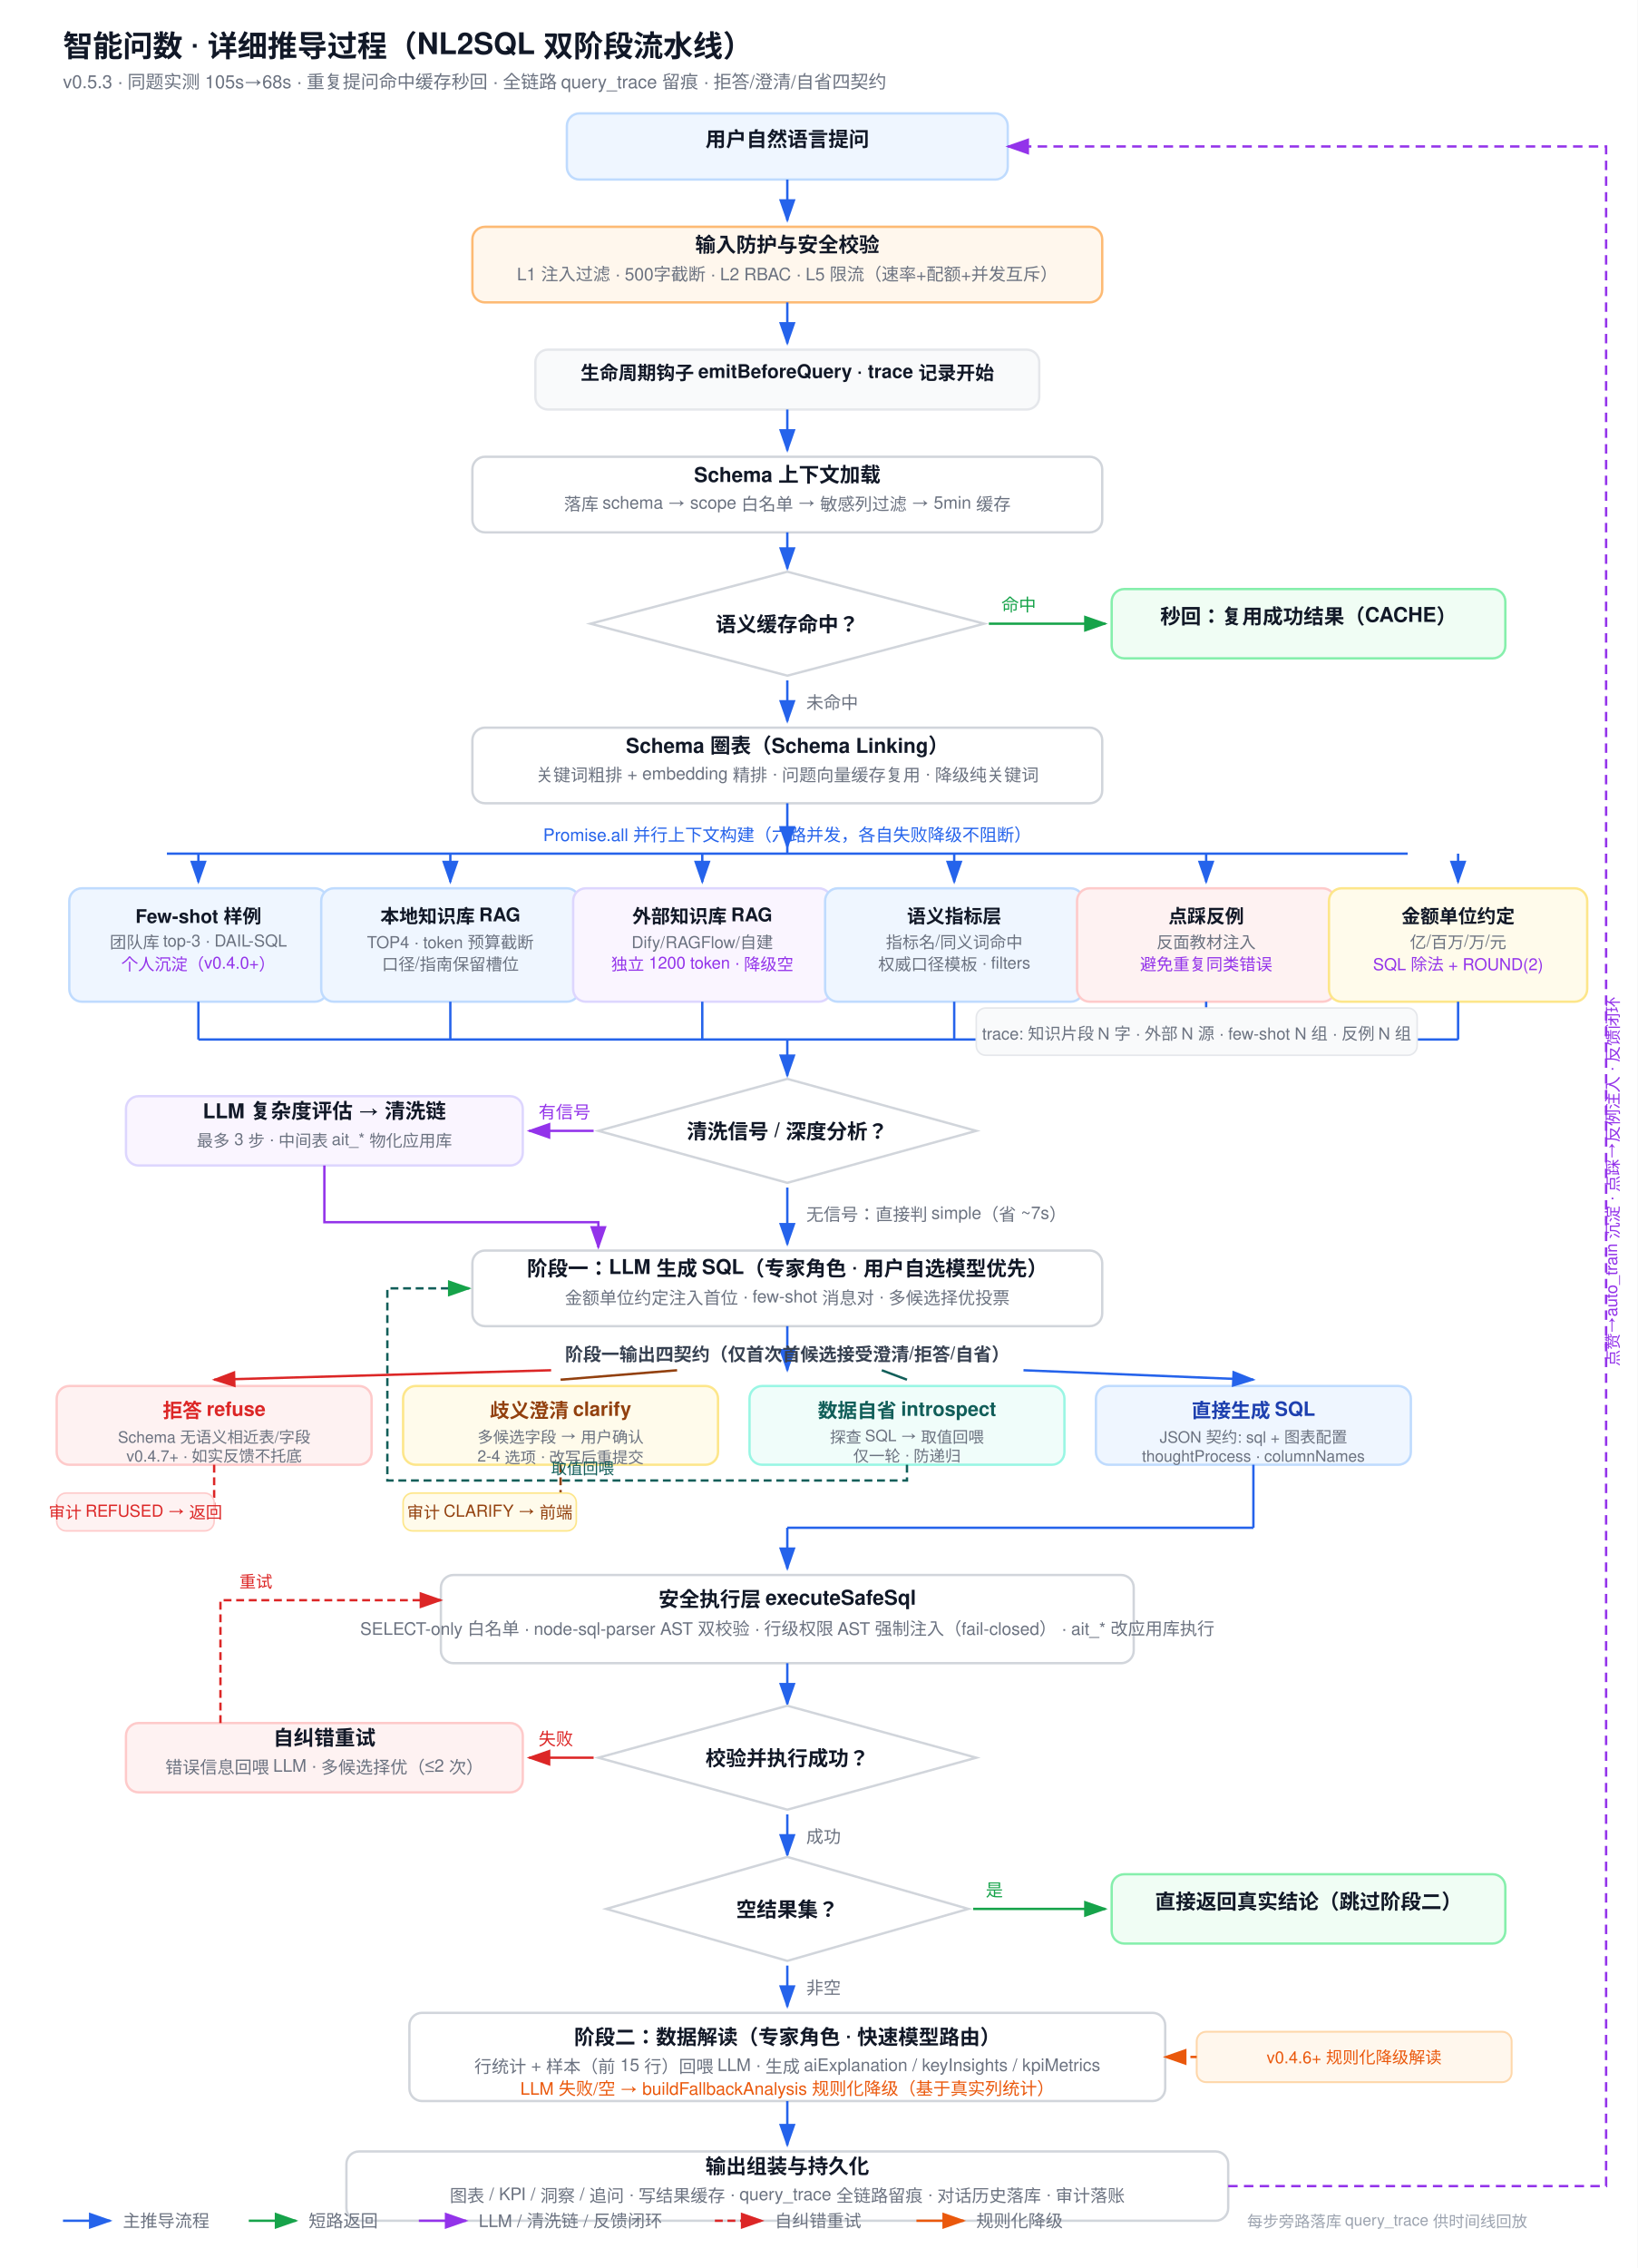
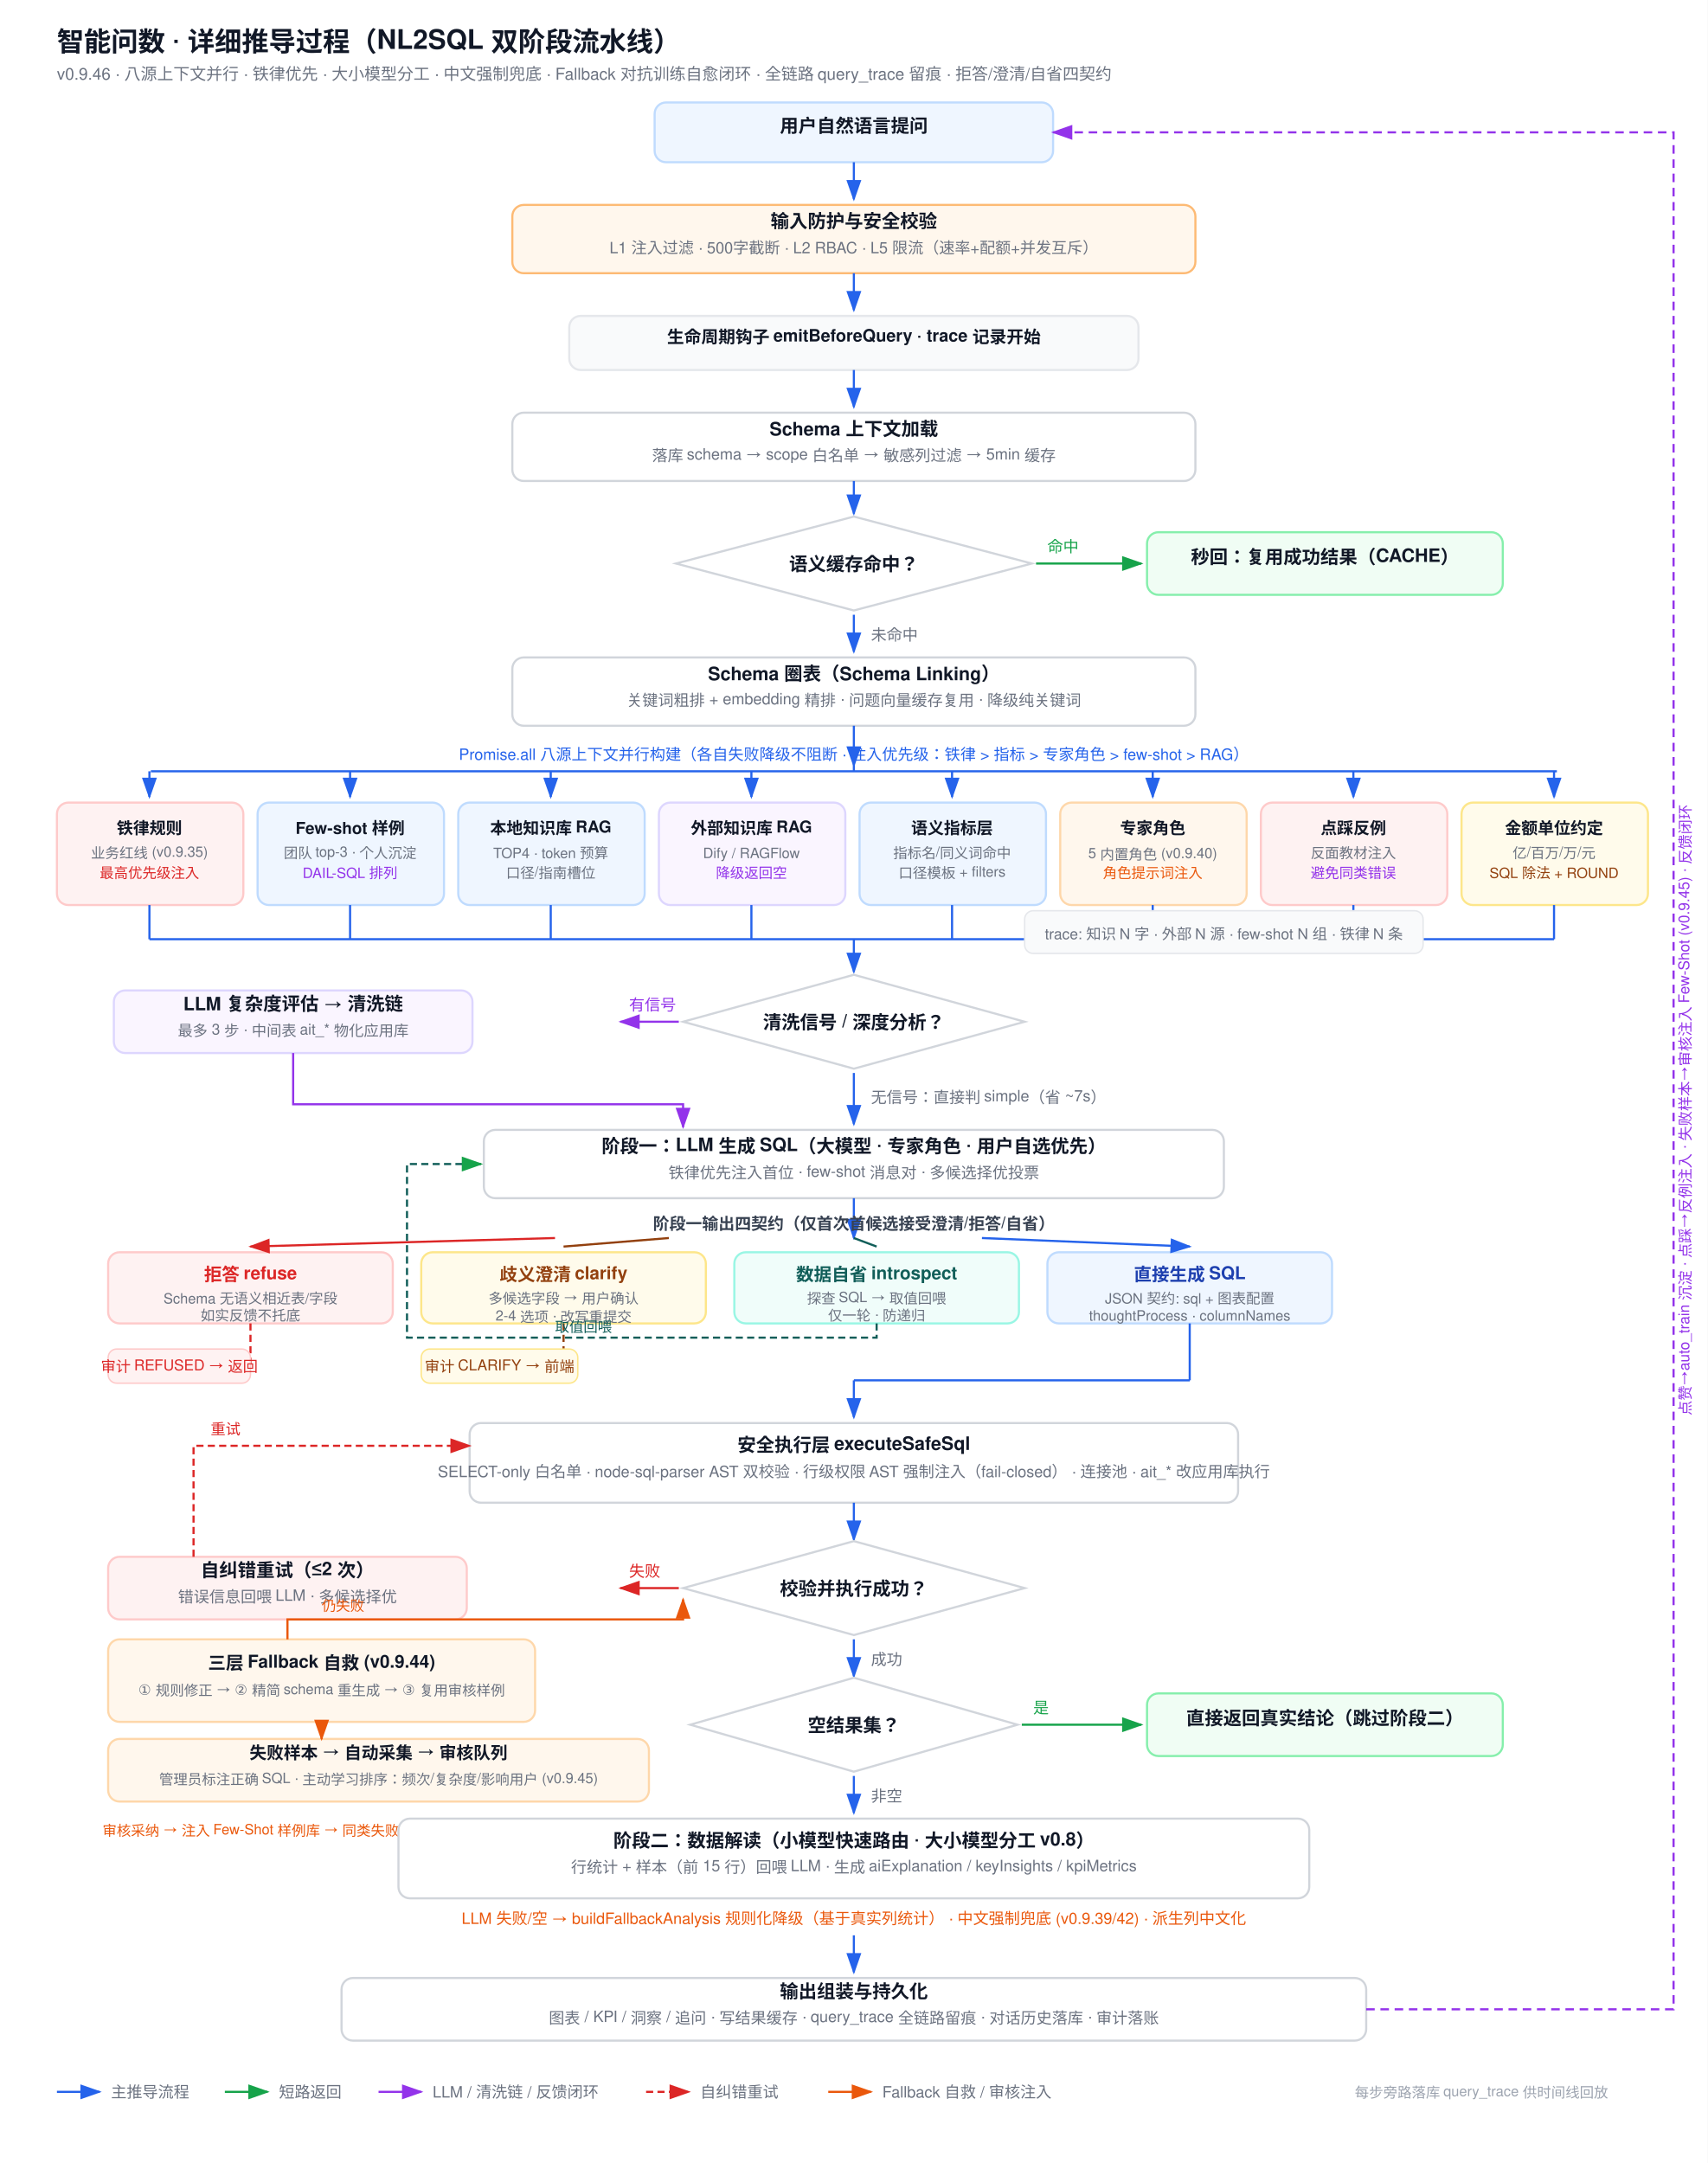
- <svg xmlns="http://www.w3.org/2000/svg" viewBox="0 0 1040 1440" width="1040" height="1440">
+ <svg xmlns="http://www.w3.org/2000/svg" viewBox="0 0 1200 1520" width="1200" height="1520">
  <style>text { font-family: "Helvetica Neue", Helvetica, Arial, "PingFang SC", "Microsoft YaHei", "SimHei", sans-serif; }</style>
  <defs>
    <marker id="ab" markerWidth="10" markerHeight="7" refX="9" refY="3.5" orient="auto">
      <polygon points="0 0, 10 3.5, 0 7" fill="#2563eb" />
    </marker>
    <marker id="ag" markerWidth="10" markerHeight="7" refX="9" refY="3.5" orient="auto">
      <polygon points="0 0, 10 3.5, 0 7" fill="#16a34a" />
    </marker>
    <marker id="ap" markerWidth="10" markerHeight="7" refX="9" refY="3.5" orient="auto">
      <polygon points="0 0, 10 3.5, 0 7" fill="#9333ea" />
    </marker>
    <marker id="ar" markerWidth="10" markerHeight="7" refX="9" refY="3.5" orient="auto">
      <polygon points="0 0, 10 3.5, 0 7" fill="#dc2626" />
    </marker>
    <marker id="agray" markerWidth="10" markerHeight="7" refX="9" refY="3.5" orient="auto">
      <polygon points="0 0, 10 3.5, 0 7" fill="#6b7280" />
    </marker>
    <marker id="ao" markerWidth="10" markerHeight="7" refX="9" refY="3.5" orient="auto">
      <polygon points="0 0, 10 3.5, 0 7" fill="#ea580c" />
    </marker>
  </defs>
-   <rect width="1040" height="1440" fill="#ffffff" />
+   <rect width="1200" height="1520" fill="#ffffff" />
  <text x="40" y="36" font-size="19" font-weight="700" fill="#111827">智能问数 · 详细推导过程（NL2SQL 双阶段流水线）</text>
-   <text x="40" y="56" font-size="11.5" fill="#6b7280">v0.5.3 · 同题实测 105s→68s · 重复提问命中缓存秒回 · 全链路 query_trace 留痕 · 拒答/澄清/自省四契约</text>
-   <rect x="360" y="72" width="280" height="42" rx="8" fill="#eff6ff" stroke="#bfdbfe" stroke-width="1.5" />
-   <text x="500" y="93" font-size="13" font-weight="600" fill="#111827" text-anchor="middle">用户自然语言提问</text>
-   <line x1="500" y1="114" x2="500" y2="140" stroke="#2563eb" stroke-width="1.5" marker-end="url(#ab)" />
-   <rect x="300" y="144" width="400" height="48" rx="8" fill="#fff7ed" stroke="#fdba74" stroke-width="1.5" />
-   <text x="500" y="160" font-size="13" font-weight="600" fill="#111827" text-anchor="middle">输入防护与安全校验</text>
-   <text x="500" y="178" font-size="11" fill="#6b7280" text-anchor="middle">L1 注入过滤 · 500字截断 · L2 RBAC · L5 限流（速率+配额+并发互斥）</text>
-   <line x1="500" y1="192" x2="500" y2="218" stroke="#2563eb" stroke-width="1.5" marker-end="url(#ab)" />
-   <rect x="340" y="222" width="320" height="38" rx="8" fill="#f9fafb" stroke="#e5e7eb" stroke-width="1.5" />
-   <text x="500" y="241" font-size="12" font-weight="600" fill="#111827" text-anchor="middle">生命周期钩子 emitBeforeQuery · trace 记录开始</text>
-   <line x1="500" y1="260" x2="500" y2="286" stroke="#2563eb" stroke-width="1.5" marker-end="url(#ab)" />
-   <rect x="300" y="290" width="400" height="48" rx="8" fill="#ffffff" stroke="#d1d5db" stroke-width="1.5" />
-   <text x="500" y="306" font-size="13" font-weight="600" fill="#111827" text-anchor="middle">Schema 上下文加载</text>
-   <text x="500" y="324" font-size="11" fill="#6b7280" text-anchor="middle">落库 schema → scope 白名单 → 敏感列过滤 → 5min 缓存</text>
-   <line x1="500" y1="338" x2="500" y2="361" stroke="#2563eb" stroke-width="1.5" marker-end="url(#ab)" />
-   <polygon points="500,363 625,396 500,429 375,396" fill="#ffffff" stroke="#d1d5db" stroke-width="1.5" />
-   <text x="500" y="401" font-size="13" font-weight="600" fill="#111827" text-anchor="middle">语义缓存命中？</text>
-   <line x1="628" y1="396" x2="702" y2="396" stroke="#16a34a" stroke-width="1.5" marker-end="url(#ag)" />
-   <text x="636" y="388" font-size="11" fill="#16a34a">命中</text>
-   <rect x="706" y="374" width="250" height="44" rx="8" fill="#f0fdf4" stroke="#86efac" stroke-width="1.5" />
-   <text x="831" y="396" font-size="13" font-weight="600" fill="#111827" text-anchor="middle">秒回：复用成功结果（CACHE）</text>
-   <line x1="500" y1="432" x2="500" y2="458" stroke="#2563eb" stroke-width="1.5" marker-end="url(#ab)" />
-   <text x="512" y="450" font-size="11" fill="#6b7280">未命中</text>
-   <rect x="300" y="462" width="400" height="48" rx="8" fill="#ffffff" stroke="#d1d5db" stroke-width="1.5" />
-   <text x="500" y="478" font-size="13" font-weight="600" fill="#111827" text-anchor="middle">Schema 圈表（Schema Linking）</text>
-   <text x="500" y="496" font-size="11" fill="#6b7280" text-anchor="middle">关键词粗排 + embedding 精排 · 问题向量缓存复用 · 降级纯关键词</text>
-   <line x1="500" y1="510" x2="500" y2="538" stroke="#2563eb" stroke-width="1.5" marker-end="url(#ab)" />
-   <line x1="106" y1="542" x2="894" y2="542" stroke="#2563eb" stroke-width="1.5" />
-   <text x="500" y="534" font-size="11" fill="#2563eb" text-anchor="middle">Promise.all 并行上下文构建（六路并发，各自失败降级不阻断）</text>
-   <line x1="500" y1="538" x2="500" y2="542" stroke="#2563eb" stroke-width="1.5" />
-   <line x1="126" y1="542" x2="126" y2="560" stroke="#2563eb" stroke-width="1.5" marker-end="url(#ab)" />
-   <rect x="44" y="564" width="164" height="72" rx="8" fill="#eff6ff" stroke="#bfdbfe" stroke-width="1.5" />
-   <text x="126" y="586" font-size="12" font-weight="600" fill="#111827" text-anchor="middle">Few-shot 样例</text>
-   <text x="126" y="602" font-size="10.5" fill="#6b7280" text-anchor="middle">团队库 top-3 · DAIL-SQL</text>
-   <text x="126" y="616" font-size="10.5" fill="#9333ea" text-anchor="middle">个人沉淀（v0.4.0+）</text>
-   <line x1="286" y1="542" x2="286" y2="560" stroke="#2563eb" stroke-width="1.5" marker-end="url(#ab)" />
-   <rect x="204" y="564" width="164" height="72" rx="8" fill="#eff6ff" stroke="#bfdbfe" stroke-width="1.5" />
-   <text x="286" y="586" font-size="12" font-weight="600" fill="#111827" text-anchor="middle">本地知识库 RAG</text>
-   <text x="286" y="602" font-size="10.5" fill="#6b7280" text-anchor="middle">TOP4 · token 预算截断</text>
-   <text x="286" y="616" font-size="10.5" fill="#6b7280" text-anchor="middle">口径/指南保留槽位</text>
-   <line x1="446" y1="542" x2="446" y2="560" stroke="#2563eb" stroke-width="1.5" marker-end="url(#ab)" />
-   <rect x="364" y="564" width="164" height="72" rx="8" fill="#faf5ff" stroke="#ddd6fe" stroke-width="1.5" />
-   <text x="446" y="586" font-size="12" font-weight="600" fill="#111827" text-anchor="middle">外部知识库 RAG</text>
-   <text x="446" y="602" font-size="10.5" fill="#6b7280" text-anchor="middle">Dify/RAGFlow/自建</text>
-   <text x="446" y="616" font-size="10.5" fill="#9333ea" text-anchor="middle">独立 1200 token · 降级空</text>
-   <line x1="606" y1="542" x2="606" y2="560" stroke="#2563eb" stroke-width="1.5" marker-end="url(#ab)" />
-   <rect x="524" y="564" width="164" height="72" rx="8" fill="#eff6ff" stroke="#bfdbfe" stroke-width="1.5" />
-   <text x="606" y="586" font-size="12" font-weight="600" fill="#111827" text-anchor="middle">语义指标层</text>
-   <text x="606" y="602" font-size="10.5" fill="#6b7280" text-anchor="middle">指标名/同义词命中</text>
-   <text x="606" y="616" font-size="10.5" fill="#6b7280" text-anchor="middle">权威口径模板 · filters</text>
-   <line x1="766" y1="542" x2="766" y2="560" stroke="#2563eb" stroke-width="1.5" marker-end="url(#ab)" />
-   <rect x="684" y="564" width="164" height="72" rx="8" fill="#fef2f2" stroke="#fecaca" stroke-width="1.5" />
-   <text x="766" y="586" font-size="12" font-weight="600" fill="#111827" text-anchor="middle">点踩反例</text>
-   <text x="766" y="602" font-size="10.5" fill="#6b7280" text-anchor="middle">反面教材注入</text>
-   <text x="766" y="616" font-size="10.5" fill="#9333ea" text-anchor="middle">避免重复同类错误</text>
-   <line x1="926" y1="542" x2="926" y2="560" stroke="#2563eb" stroke-width="1.5" marker-end="url(#ab)" />
-   <rect x="844" y="564" width="164" height="72" rx="8" fill="#fffbeb" stroke="#fde68a" stroke-width="1.5" />
-   <text x="926" y="586" font-size="12" font-weight="600" fill="#111827" text-anchor="middle">金额单位约定</text>
-   <text x="926" y="602" font-size="10.5" fill="#6b7280" text-anchor="middle">亿/百万/万/元</text>
-   <text x="926" y="616" font-size="10.5" fill="#9333ea" text-anchor="middle">SQL 除法 + ROUND(2)</text>
-   <line x1="126" y1="636" x2="126" y2="660" stroke="#2563eb" stroke-width="1.5" />
-   <line x1="286" y1="636" x2="286" y2="660" stroke="#2563eb" stroke-width="1.5" />
-   <line x1="446" y1="636" x2="446" y2="660" stroke="#2563eb" stroke-width="1.5" />
-   <line x1="606" y1="636" x2="606" y2="660" stroke="#2563eb" stroke-width="1.5" />
-   <line x1="766" y1="636" x2="766" y2="660" stroke="#2563eb" stroke-width="1.5" />
-   <line x1="926" y1="636" x2="926" y2="660" stroke="#2563eb" stroke-width="1.5" />
-   <line x1="126" y1="660" x2="926" y2="660" stroke="#2563eb" stroke-width="1.5" />
-   <line x1="500" y1="660" x2="500" y2="683" stroke="#2563eb" stroke-width="1.5" marker-end="url(#ab)" />
-   <rect x="620" y="640" width="280" height="30" rx="6" fill="#f9fafb" stroke="#e5e7eb" stroke-width="1" />
-   <text x="760" y="660" font-size="10.5" fill="#6b7280" text-anchor="middle">trace: 知识片段 N 字 · 外部 N 源 · few-shot N 组 · 反例 N 组</text>
-   <polygon points="500,685 620,718 500,751 380,718" fill="#ffffff" stroke="#d1d5db" stroke-width="1.5" />
-   <text x="500" y="723" font-size="13" font-weight="600" fill="#111827" text-anchor="middle">清洗信号 / 深度分析？</text>
-   <line x1="377" y1="718" x2="336" y2="718" stroke="#9333ea" stroke-width="1.5" marker-end="url(#ap)" />
-   <text x="342" y="710" font-size="11" fill="#9333ea">有信号</text>
+   <text x="40" y="56" font-size="11.5" fill="#6b7280">v0.9.46 · 八源上下文并行 · 铁律优先 · 大小模型分工 · 中文强制兜底 · Fallback 对抗训练自愈闭环 · 全链路 query_trace 留痕 · 拒答/澄清/自省四契约</text>
+   <rect x="460" y="72" width="280" height="42" rx="8" fill="#eff6ff" stroke="#bfdbfe" stroke-width="1.5" />
+   <text x="600" y="93" font-size="13" font-weight="600" fill="#111827" text-anchor="middle">用户自然语言提问</text>
+   <line x1="600" y1="114" x2="600" y2="140" stroke="#2563eb" stroke-width="1.5" marker-end="url(#ab)" />
+   <rect x="360" y="144" width="480" height="48" rx="8" fill="#fff7ed" stroke="#fdba74" stroke-width="1.5" />
+   <text x="600" y="160" font-size="13" font-weight="600" fill="#111827" text-anchor="middle">输入防护与安全校验</text>
+   <text x="600" y="178" font-size="11" fill="#6b7280" text-anchor="middle">L1 注入过滤 · 500字截断 · L2 RBAC · L5 限流（速率+配额+并发互斥）</text>
+   <line x1="600" y1="192" x2="600" y2="218" stroke="#2563eb" stroke-width="1.5" marker-end="url(#ab)" />
+   <rect x="400" y="222" width="400" height="38" rx="8" fill="#f9fafb" stroke="#e5e7eb" stroke-width="1.5" />
+   <text x="600" y="241" font-size="12" font-weight="600" fill="#111827" text-anchor="middle">生命周期钩子 emitBeforeQuery · trace 记录开始</text>
+   <line x1="600" y1="260" x2="600" y2="286" stroke="#2563eb" stroke-width="1.5" marker-end="url(#ab)" />
+   <rect x="360" y="290" width="480" height="48" rx="8" fill="#ffffff" stroke="#d1d5db" stroke-width="1.5" />
+   <text x="600" y="306" font-size="13" font-weight="600" fill="#111827" text-anchor="middle">Schema 上下文加载</text>
+   <text x="600" y="324" font-size="11" fill="#6b7280" text-anchor="middle">落库 schema → scope 白名单 → 敏感列过滤 → 5min 缓存</text>
+   <line x1="600" y1="338" x2="600" y2="361" stroke="#2563eb" stroke-width="1.5" marker-end="url(#ab)" />
+   <polygon points="600,363 725,396 600,429 475,396" fill="#ffffff" stroke="#d1d5db" stroke-width="1.5" />
+   <text x="600" y="401" font-size="13" font-weight="600" fill="#111827" text-anchor="middle">语义缓存命中？</text>
+   <line x1="728" y1="396" x2="802" y2="396" stroke="#16a34a" stroke-width="1.5" marker-end="url(#ag)" />
+   <text x="736" y="388" font-size="11" fill="#16a34a">命中</text>
+   <rect x="806" y="374" width="250" height="44" rx="8" fill="#f0fdf4" stroke="#86efac" stroke-width="1.5" />
+   <text x="931" y="396" font-size="13" font-weight="600" fill="#111827" text-anchor="middle">秒回：复用成功结果（CACHE）</text>
+   <line x1="600" y1="432" x2="600" y2="458" stroke="#2563eb" stroke-width="1.5" marker-end="url(#ab)" />
+   <text x="612" y="450" font-size="11" fill="#6b7280">未命中</text>
+   <rect x="360" y="462" width="480" height="48" rx="8" fill="#ffffff" stroke="#d1d5db" stroke-width="1.5" />
+   <text x="600" y="478" font-size="13" font-weight="600" fill="#111827" text-anchor="middle">Schema 圈表（Schema Linking）</text>
+   <text x="600" y="496" font-size="11" fill="#6b7280" text-anchor="middle">关键词粗排 + embedding 精排 · 问题向量缓存复用 · 降级纯关键词</text>
+   <line x1="600" y1="510" x2="600" y2="538" stroke="#2563eb" stroke-width="1.5" marker-end="url(#ab)" />
+   <line x1="106" y1="542" x2="1094" y2="542" stroke="#2563eb" stroke-width="1.5" />
+   <text x="600" y="534" font-size="11" fill="#2563eb" text-anchor="middle">Promise.all 八源上下文并行构建（各自失败降级不阻断 · 注入优先级：铁律 &gt; 指标 &gt; 专家角色 &gt; few-shot &gt; RAG）</text>
+   <line x1="600" y1="538" x2="600" y2="542" stroke="#2563eb" stroke-width="1.5" />
+   <line x1="105" y1="542" x2="105" y2="560" stroke="#2563eb" stroke-width="1.5" marker-end="url(#ab)" />
+   <rect x="40" y="564" width="131" height="72" rx="8" fill="#fef2f2" stroke="#fecaca" stroke-width="1.5" />
+   <text x="105" y="586" font-size="11.5" font-weight="600" fill="#111827" text-anchor="middle">铁律规则</text>
+   <text x="105" y="603" font-size="10" fill="#6b7280" text-anchor="middle">业务红线 (v0.9.35)</text>
+   <text x="105" y="617" font-size="10" fill="#dc2626" text-anchor="middle">最高优先级注入</text>
+   <line x1="246" y1="542" x2="246" y2="560" stroke="#2563eb" stroke-width="1.5" marker-end="url(#ab)" />
+   <rect x="181" y="564" width="131" height="72" rx="8" fill="#eff6ff" stroke="#bfdbfe" stroke-width="1.5" />
+   <text x="246" y="586" font-size="11.5" font-weight="600" fill="#111827" text-anchor="middle">Few-shot 样例</text>
+   <text x="246" y="603" font-size="10" fill="#6b7280" text-anchor="middle">团队 top-3 · 个人沉淀</text>
+   <text x="246" y="617" font-size="10" fill="#9333ea" text-anchor="middle">DAIL-SQL 排列</text>
+   <line x1="387" y1="542" x2="387" y2="560" stroke="#2563eb" stroke-width="1.5" marker-end="url(#ab)" />
+   <rect x="322" y="564" width="131" height="72" rx="8" fill="#eff6ff" stroke="#bfdbfe" stroke-width="1.5" />
+   <text x="387" y="586" font-size="11.5" font-weight="600" fill="#111827" text-anchor="middle">本地知识库 RAG</text>
+   <text x="387" y="603" font-size="10" fill="#6b7280" text-anchor="middle">TOP4 · token 预算</text>
+   <text x="387" y="617" font-size="10" fill="#6b7280" text-anchor="middle">口径/指南槽位</text>
+   <line x1="528" y1="542" x2="528" y2="560" stroke="#2563eb" stroke-width="1.5" marker-end="url(#ab)" />
+   <rect x="463" y="564" width="131" height="72" rx="8" fill="#faf5ff" stroke="#ddd6fe" stroke-width="1.5" />
+   <text x="528" y="586" font-size="11.5" font-weight="600" fill="#111827" text-anchor="middle">外部知识库 RAG</text>
+   <text x="528" y="603" font-size="10" fill="#6b7280" text-anchor="middle">Dify / RAGFlow</text>
+   <text x="528" y="617" font-size="10" fill="#9333ea" text-anchor="middle">降级返回空</text>
+   <line x1="669" y1="542" x2="669" y2="560" stroke="#2563eb" stroke-width="1.5" marker-end="url(#ab)" />
+   <rect x="604" y="564" width="131" height="72" rx="8" fill="#eff6ff" stroke="#bfdbfe" stroke-width="1.5" />
+   <text x="669" y="586" font-size="11.5" font-weight="600" fill="#111827" text-anchor="middle">语义指标层</text>
+   <text x="669" y="603" font-size="10" fill="#6b7280" text-anchor="middle">指标名/同义词命中</text>
+   <text x="669" y="617" font-size="10" fill="#6b7280" text-anchor="middle">口径模板 + filters</text>
+   <line x1="810" y1="542" x2="810" y2="560" stroke="#2563eb" stroke-width="1.5" marker-end="url(#ab)" />
+   <rect x="745" y="564" width="131" height="72" rx="8" fill="#fff7ed" stroke="#fed7aa" stroke-width="1.5" />
+   <text x="810" y="586" font-size="11.5" font-weight="600" fill="#111827" text-anchor="middle">专家角色</text>
+   <text x="810" y="603" font-size="10" fill="#6b7280" text-anchor="middle">5 内置角色 (v0.9.40)</text>
+   <text x="810" y="617" font-size="10" fill="#ea580c" text-anchor="middle">角色提示词注入</text>
+   <line x1="951" y1="542" x2="951" y2="560" stroke="#2563eb" stroke-width="1.5" marker-end="url(#ab)" />
+   <rect x="886" y="564" width="131" height="72" rx="8" fill="#fef2f2" stroke="#fecaca" stroke-width="1.5" />
+   <text x="951" y="586" font-size="11.5" font-weight="600" fill="#111827" text-anchor="middle">点踩反例</text>
+   <text x="951" y="603" font-size="10" fill="#6b7280" text-anchor="middle">反面教材注入</text>
+   <text x="951" y="617" font-size="10" fill="#9333ea" text-anchor="middle">避免同类错误</text>
+   <line x1="1092" y1="542" x2="1092" y2="560" stroke="#2563eb" stroke-width="1.5" marker-end="url(#ab)" />
+   <rect x="1027" y="564" width="131" height="72" rx="8" fill="#fffbeb" stroke="#fde68a" stroke-width="1.5" />
+   <text x="1092" y="586" font-size="11.5" font-weight="600" fill="#111827" text-anchor="middle">金额单位约定</text>
+   <text x="1092" y="603" font-size="10" fill="#6b7280" text-anchor="middle">亿/百万/万/元</text>
+   <text x="1092" y="617" font-size="10" fill="#92400e" text-anchor="middle">SQL 除法 + ROUND</text>
+   <line x1="105" y1="636" x2="105" y2="660" stroke="#2563eb" stroke-width="1.5" />
+   <line x1="246" y1="636" x2="246" y2="660" stroke="#2563eb" stroke-width="1.5" />
+   <line x1="387" y1="636" x2="387" y2="660" stroke="#2563eb" stroke-width="1.5" />
+   <line x1="528" y1="636" x2="528" y2="660" stroke="#2563eb" stroke-width="1.5" />
+   <line x1="669" y1="636" x2="669" y2="660" stroke="#2563eb" stroke-width="1.5" />
+   <line x1="810" y1="636" x2="810" y2="660" stroke="#2563eb" stroke-width="1.5" />
+   <line x1="951" y1="636" x2="951" y2="660" stroke="#2563eb" stroke-width="1.5" />
+   <line x1="1092" y1="636" x2="1092" y2="660" stroke="#2563eb" stroke-width="1.5" />
+   <line x1="105" y1="660" x2="1092" y2="660" stroke="#2563eb" stroke-width="1.5" />
+   <line x1="600" y1="660" x2="600" y2="683" stroke="#2563eb" stroke-width="1.5" marker-end="url(#ab)" />
+   <rect x="720" y="640" width="280" height="30" rx="6" fill="#f9fafb" stroke="#e5e7eb" stroke-width="1" />
+   <text x="860" y="660" font-size="10.5" fill="#6b7280" text-anchor="middle">trace: 知识 N 字 · 外部 N 源 · few-shot N 组 · 铁律 N 条</text>
+   <polygon points="600,685 720,718 600,751 480,718" fill="#ffffff" stroke="#d1d5db" stroke-width="1.5" />
+   <text x="600" y="723" font-size="13" font-weight="600" fill="#111827" text-anchor="middle">清洗信号 / 深度分析？</text>
+   <line x1="477" y1="718" x2="436" y2="718" stroke="#9333ea" stroke-width="1.5" marker-end="url(#ap)" />
+   <text x="442" y="710" font-size="11" fill="#9333ea">有信号</text>
  <rect x="80" y="696" width="252" height="44" rx="8" fill="#faf5ff" stroke="#ddd6fe" stroke-width="1.5" />
  <text x="206" y="710" font-size="13" font-weight="600" fill="#111827" text-anchor="middle">LLM 复杂度评估 → 清洗链</text>
  <text x="206" y="728" font-size="10.5" fill="#6b7280" text-anchor="middle">最多 3 步 · 中间表 ait_* 物化应用库</text>
-   <path d="M 206,740 L 206,776 L 380,776 L 380,792" stroke="#9333ea" stroke-width="1.5" fill="none" marker-end="url(#ap)" />
-   <line x1="500" y1="754" x2="500" y2="790" stroke="#2563eb" stroke-width="1.5" marker-end="url(#ab)" />
-   <text x="512" y="775" font-size="11" fill="#6b7280">无信号：直接判 simple（省 ~7s）</text>
-   <rect x="300" y="794" width="400" height="48" rx="8" fill="#ffffff" stroke="#d1d5db" stroke-width="1.5" />
-   <text x="500" y="810" font-size="13" font-weight="600" fill="#111827" text-anchor="middle">阶段一：LLM 生成 SQL（专家角色 · 用户自选模型优先）</text>
-   <text x="500" y="828" font-size="11" fill="#6b7280" text-anchor="middle">金额单位约定注入首位 · few-shot 消息对 · 多候选择优投票</text>
-   <line x1="500" y1="842" x2="500" y2="870" stroke="#2563eb" stroke-width="1.5" marker-end="url(#ab)" />
-   <text x="500" y="864" font-size="11.5" fill="#374151" text-anchor="middle" font-weight="600">阶段一输出四契约（仅首次首候选接受澄清/拒答/自省）</text>
-   <rect x="36" y="880" width="200" height="50" rx="8" fill="#fef2f2" stroke="#fecaca" stroke-width="1.5" />
-   <text x="136" y="900" font-size="12.5" font-weight="600" fill="#dc2626" text-anchor="middle">拒答 refuse</text>
-   <text x="136" y="916" font-size="10" fill="#6b7280" text-anchor="middle">Schema 无语义相近表/字段</text>
-   <text x="136" y="928" font-size="10" fill="#6b7280" text-anchor="middle">v0.4.7+ · 如实反馈不托底</text>
-   <rect x="256" y="880" width="200" height="50" rx="8" fill="#fffbeb" stroke="#fde68a" stroke-width="1.5" />
-   <text x="356" y="900" font-size="12.5" font-weight="600" fill="#92400e" text-anchor="middle">歧义澄清 clarify</text>
-   <text x="356" y="916" font-size="10" fill="#6b7280" text-anchor="middle">多候选字段 → 用户确认</text>
-   <text x="356" y="928" font-size="10" fill="#6b7280" text-anchor="middle">2-4 选项 · 改写后重提交</text>
-   <rect x="476" y="880" width="200" height="50" rx="8" fill="#f0fdfa" stroke="#99f6e4" stroke-width="1.5" />
-   <text x="576" y="900" font-size="12.5" font-weight="600" fill="#115e59" text-anchor="middle">数据自省 introspect</text>
-   <text x="576" y="916" font-size="10" fill="#6b7280" text-anchor="middle">探查 SQL → 取值回喂</text>
-   <text x="576" y="928" font-size="10" fill="#6b7280" text-anchor="middle">仅一轮 · 防递归</text>
-   <rect x="696" y="880" width="200" height="50" rx="8" fill="#eff6ff" stroke="#bfdbfe" stroke-width="1.5" />
-   <text x="796" y="900" font-size="12.5" font-weight="600" fill="#1e40af" text-anchor="middle">直接生成 SQL</text>
-   <text x="796" y="916" font-size="10" fill="#6b7280" text-anchor="middle">JSON 契约: sql + 图表配置</text>
-   <text x="796" y="928" font-size="10" fill="#6b7280" text-anchor="middle">thoughtProcess · columnNames</text>
-   <line x1="350" y1="870" x2="136" y2="876" stroke="#dc2626" stroke-width="1.5" marker-end="url(#ar)" />
-   <line x1="430" y1="870" x2="356" y2="876" stroke="#92400e" stroke-width="1.5" />
-   <line x1="560" y1="870" x2="576" y2="876" stroke="#115e59" stroke-width="1.5" />
-   <line x1="650" y1="870" x2="796" y2="876" stroke="#2563eb" stroke-width="1.5" marker-end="url(#ab)" />
-   <path d="M 136,930 L 136,960 L 40,960" stroke="#dc2626" stroke-width="1.5" stroke-dasharray="5,3" fill="none" />
-   <rect x="36" y="948" width="100" height="24" rx="6" fill="#fef2f2" stroke="#fecaca" stroke-width="1" />
-   <text x="86" y="964" font-size="10.5" fill="#dc2626" text-anchor="middle">审计 REFUSED → 返回</text>
-   <path d="M 356,930 L 356,962 L 280,962" stroke="#92400e" stroke-width="1.5" stroke-dasharray="5,3" fill="none" />
-   <rect x="256" y="948" width="110" height="24" rx="6" fill="#fffbeb" stroke="#fde68a" stroke-width="1" />
-   <text x="311" y="964" font-size="10.5" fill="#92400e" text-anchor="middle">审计 CLARIFY → 前端</text>
-   <path d="M 576,930 L 576,940 L 246,940 L 246,818 L 298,818" stroke="#115e59" stroke-width="1.5" stroke-dasharray="5,3" fill="none" marker-end="url(#ag)" />
-   <text x="350" y="936" font-size="10" fill="#115e59">取值回喂</text>
-   <line x1="796" y1="930" x2="796" y2="970" stroke="#2563eb" stroke-width="1.5" />
-   <line x1="796" y1="970" x2="500" y2="970" stroke="#2563eb" stroke-width="1.5" />
-   <line x1="500" y1="970" x2="500" y2="996" stroke="#2563eb" stroke-width="1.5" marker-end="url(#ab)" />
-   <rect x="280" y="1000" width="440" height="56" rx="8" fill="#ffffff" stroke="#d1d5db" stroke-width="1.5" />
-   <text x="500" y="1020" font-size="13" font-weight="600" fill="#111827" text-anchor="middle">安全执行层 executeSafeSql</text>
-   <text x="500" y="1038" font-size="11" fill="#6b7280" text-anchor="middle">SELECT-only 白名单 · node-sql-parser AST 双校验 · 行级权限 AST 强制注入（fail-closed） · ait_* 改应用库执行</text>
-   <line x1="500" y1="1056" x2="500" y2="1082" stroke="#2563eb" stroke-width="1.5" marker-end="url(#ab)" />
-   <polygon points="500,1083 620,1116 500,1149 380,1116" fill="#ffffff" stroke="#d1d5db" stroke-width="1.5" />
-   <text x="500" y="1121" font-size="13" font-weight="600" fill="#111827" text-anchor="middle">校验并执行成功？</text>
-   <line x1="377" y1="1116" x2="336" y2="1116" stroke="#dc2626" stroke-width="1.5" marker-end="url(#ar)" />
-   <text x="342" y="1108" font-size="11" fill="#dc2626">失败</text>
-   <rect x="80" y="1094" width="252" height="44" rx="8" fill="#fef2f2" stroke="#fecaca" stroke-width="1.5" />
-   <text x="206" y="1108" font-size="13" font-weight="600" fill="#111827" text-anchor="middle">自纠错重试</text>
-   <text x="206" y="1126" font-size="11" fill="#6b7280" text-anchor="middle">错误信息回喂 LLM · 多候选择优（≤2 次）</text>
-   <path d="M 140,1094 L 140,1016 L 280,1016" stroke="#dc2626" stroke-width="1.5" stroke-dasharray="5,3" fill="none" marker-end="url(#ar)" />
-   <text x="152" y="1008" font-size="10.5" fill="#dc2626">重试</text>
-   <line x1="500" y1="1152" x2="500" y2="1178" stroke="#2563eb" stroke-width="1.5" marker-end="url(#ab)" />
-   <text x="512" y="1170" font-size="11" fill="#6b7280">成功</text>
-   <polygon points="500,1179 615,1212 500,1245 385,1212" fill="#ffffff" stroke="#d1d5db" stroke-width="1.5" />
-   <text x="500" y="1217" font-size="13" font-weight="600" fill="#111827" text-anchor="middle">空结果集？</text>
-   <line x1="618" y1="1212" x2="702" y2="1212" stroke="#16a34a" stroke-width="1.5" marker-end="url(#ag)" />
-   <text x="626" y="1204" font-size="11" fill="#16a34a">是</text>
-   <rect x="706" y="1190" width="250" height="44" rx="8" fill="#f0fdf4" stroke="#86efac" stroke-width="1.5" />
-   <text x="831" y="1212" font-size="13" font-weight="600" fill="#111827" text-anchor="middle">直接返回真实结论（跳过阶段二）</text>
-   <line x1="500" y1="1248" x2="500" y2="1274" stroke="#2563eb" stroke-width="1.5" marker-end="url(#ab)" />
-   <text x="512" y="1266" font-size="11" fill="#6b7280">非空</text>
-   <rect x="260" y="1278" width="480" height="56" rx="8" fill="#ffffff" stroke="#d1d5db" stroke-width="1.5" />
-   <text x="500" y="1298" font-size="13" font-weight="600" fill="#111827" text-anchor="middle">阶段二：数据解读（专家角色 · 快速模型路由）</text>
-   <text x="500" y="1316" font-size="11" fill="#6b7280" text-anchor="middle">行统计 + 样本（前 15 行）回喂 LLM · 生成 aiExplanation / keyInsights / kpiMetrics</text>
-   <text x="500" y="1330" font-size="11" fill="#ea580c" text-anchor="middle">LLM 失败/空 → buildFallbackAnalysis 规则化降级（基于真实列统计）</text>
-   <rect x="760" y="1290" width="200" height="32" rx="6" fill="#fff7ed" stroke="#fed7aa" stroke-width="1.2" />
-   <text x="860" y="1310" font-size="10.5" fill="#ea580c" text-anchor="middle">v0.4.6+ 规则化降级解读</text>
-   <line x1="760" y1="1306" x2="740" y2="1306" stroke="#ea580c" stroke-width="1.5" stroke-dasharray="4,3" marker-end="url(#ao)" />
-   <line x1="500" y1="1334" x2="500" y2="1362" stroke="#2563eb" stroke-width="1.5" marker-end="url(#ab)" />
-   <rect x="220" y="1366" width="560" height="44" rx="8" fill="#ffffff" stroke="#d1d5db" stroke-width="1.5" />
-   <text x="500" y="1380" font-size="13" font-weight="600" fill="#111827" text-anchor="middle">输出组装与持久化</text>
-   <text x="500" y="1398" font-size="11" fill="#6b7280" text-anchor="middle">图表 / KPI / 洞察 / 追问 · 写结果缓存 · query_trace 全链路留痕 · 对话历史落库 · 审计落账</text>
-   <path d="M 780,1388 L 1020,1388 L 1020,93 L 640,93" stroke="#9333ea" stroke-width="1.5" stroke-dasharray="6,4" fill="none" marker-end="url(#ap)" />
-   <text x="1028" y="750" font-size="10.5" fill="#9333ea" transform="rotate(-90 1028 750)" text-anchor="middle">点赞→auto_train 沉淀 · 点踩→反例注入 · 反馈闭环</text>
-   <line x1="40" y1="1410" x2="70" y2="1410" stroke="#2563eb" stroke-width="1.5" marker-end="url(#ab)" />
-   <text x="78" y="1414" font-size="11" fill="#6b7280">主推导流程</text>
-   <line x1="158" y1="1410" x2="188" y2="1410" stroke="#16a34a" stroke-width="1.5" marker-end="url(#ag)" />
-   <text x="196" y="1414" font-size="11" fill="#6b7280">短路返回</text>
-   <line x1="266" y1="1410" x2="296" y2="1410" stroke="#9333ea" stroke-width="1.5" marker-end="url(#ap)" />
-   <text x="304" y="1414" font-size="11" fill="#6b7280">LLM / 清洗链 / 反馈闭环</text>
-   <line x1="454" y1="1410" x2="484" y2="1410" stroke="#dc2626" stroke-width="1.5" stroke-dasharray="5,3" marker-end="url(#ar)" />
-   <text x="492" y="1414" font-size="11" fill="#6b7280">自纠错重试</text>
-   <line x1="582" y1="1410" x2="612" y2="1410" stroke="#ea580c" stroke-width="1.5" marker-end="url(#ao)" />
-   <text x="620" y="1414" font-size="11" fill="#6b7280">规则化降级</text>
-   <text x="970" y="1414" font-size="10" fill="#9ca3af" text-anchor="end">每步旁路落库 query_trace 供时间线回放</text>
+   <path d="M 206,740 L 206,776 L 480,776 L 480,792" stroke="#9333ea" stroke-width="1.5" fill="none" marker-end="url(#ap)" />
+   <line x1="600" y1="754" x2="600" y2="790" stroke="#2563eb" stroke-width="1.5" marker-end="url(#ab)" />
+   <text x="612" y="775" font-size="11" fill="#6b7280">无信号：直接判 simple（省 ~7s）</text>
+   <rect x="340" y="794" width="520" height="48" rx="8" fill="#ffffff" stroke="#d1d5db" stroke-width="1.5" />
+   <text x="600" y="810" font-size="13" font-weight="600" fill="#111827" text-anchor="middle">阶段一：LLM 生成 SQL（大模型 · 专家角色 · 用户自选优先）</text>
+   <text x="600" y="828" font-size="11" fill="#6b7280" text-anchor="middle">铁律优先注入首位 · few-shot 消息对 · 多候选择优投票</text>
+   <line x1="600" y1="842" x2="600" y2="870" stroke="#2563eb" stroke-width="1.5" marker-end="url(#ab)" />
+   <text x="600" y="864" font-size="11.5" fill="#374151" text-anchor="middle" font-weight="600">阶段一输出四契约（仅首次首候选接受澄清/拒答/自省）</text>
+   <rect x="76" y="880" width="200" height="50" rx="8" fill="#fef2f2" stroke="#fecaca" stroke-width="1.5" />
+   <text x="176" y="900" font-size="12.5" font-weight="600" fill="#dc2626" text-anchor="middle">拒答 refuse</text>
+   <text x="176" y="916" font-size="10" fill="#6b7280" text-anchor="middle">Schema 无语义相近表/字段</text>
+   <text x="176" y="928" font-size="10" fill="#6b7280" text-anchor="middle">如实反馈不托底</text>
+   <rect x="296" y="880" width="200" height="50" rx="8" fill="#fffbeb" stroke="#fde68a" stroke-width="1.5" />
+   <text x="396" y="900" font-size="12.5" font-weight="600" fill="#92400e" text-anchor="middle">歧义澄清 clarify</text>
+   <text x="396" y="916" font-size="10" fill="#6b7280" text-anchor="middle">多候选字段 → 用户确认</text>
+   <text x="396" y="928" font-size="10" fill="#6b7280" text-anchor="middle">2-4 选项 · 改写重提交</text>
+   <rect x="516" y="880" width="200" height="50" rx="8" fill="#f0fdfa" stroke="#99f6e4" stroke-width="1.5" />
+   <text x="616" y="900" font-size="12.5" font-weight="600" fill="#115e59" text-anchor="middle">数据自省 introspect</text>
+   <text x="616" y="916" font-size="10" fill="#6b7280" text-anchor="middle">探查 SQL → 取值回喂</text>
+   <text x="616" y="928" font-size="10" fill="#6b7280" text-anchor="middle">仅一轮 · 防递归</text>
+   <rect x="736" y="880" width="200" height="50" rx="8" fill="#eff6ff" stroke="#bfdbfe" stroke-width="1.5" />
+   <text x="836" y="900" font-size="12.5" font-weight="600" fill="#1e40af" text-anchor="middle">直接生成 SQL</text>
+   <text x="836" y="916" font-size="10" fill="#6b7280" text-anchor="middle">JSON 契约: sql + 图表配置</text>
+   <text x="836" y="928" font-size="10" fill="#6b7280" text-anchor="middle">thoughtProcess · columnNames</text>
+   <line x1="390" y1="870" x2="176" y2="876" stroke="#dc2626" stroke-width="1.5" marker-end="url(#ar)" />
+   <line x1="470" y1="870" x2="396" y2="876" stroke="#92400e" stroke-width="1.5" />
+   <line x1="600" y1="870" x2="616" y2="876" stroke="#115e59" stroke-width="1.5" />
+   <line x1="690" y1="870" x2="836" y2="876" stroke="#2563eb" stroke-width="1.5" marker-end="url(#ab)" />
+   <path d="M 176,930 L 176,960 L 80,960" stroke="#dc2626" stroke-width="1.5" stroke-dasharray="5,3" fill="none" />
+   <rect x="76" y="948" width="100" height="24" rx="6" fill="#fef2f2" stroke="#fecaca" stroke-width="1" />
+   <text x="126" y="964" font-size="10.5" fill="#dc2626" text-anchor="middle">审计 REFUSED → 返回</text>
+   <path d="M 396,930 L 396,962 L 320,962" stroke="#92400e" stroke-width="1.5" stroke-dasharray="5,3" fill="none" />
+   <rect x="296" y="948" width="110" height="24" rx="6" fill="#fffbeb" stroke="#fde68a" stroke-width="1" />
+   <text x="351" y="964" font-size="10.5" fill="#92400e" text-anchor="middle">审计 CLARIFY → 前端</text>
+   <path d="M 616,930 L 616,940 L 286,940 L 286,818 L 338,818" stroke="#115e59" stroke-width="1.5" stroke-dasharray="5,3" fill="none" marker-end="url(#ag)" />
+   <text x="390" y="936" font-size="10" fill="#115e59">取值回喂</text>
+   <line x1="836" y1="930" x2="836" y2="970" stroke="#2563eb" stroke-width="1.5" />
+   <line x1="836" y1="970" x2="600" y2="970" stroke="#2563eb" stroke-width="1.5" />
+   <line x1="600" y1="970" x2="600" y2="996" stroke="#2563eb" stroke-width="1.5" marker-end="url(#ab)" />
+   <rect x="330" y="1000" width="540" height="56" rx="8" fill="#ffffff" stroke="#d1d5db" stroke-width="1.5" />
+   <text x="600" y="1020" font-size="13" font-weight="600" fill="#111827" text-anchor="middle">安全执行层 executeSafeSql</text>
+   <text x="600" y="1038" font-size="11" fill="#6b7280" text-anchor="middle">SELECT-only 白名单 · node-sql-parser AST 双校验 · 行级权限 AST 强制注入（fail-closed） · 连接池 · ait_* 改应用库执行</text>
+   <line x1="600" y1="1056" x2="600" y2="1082" stroke="#2563eb" stroke-width="1.5" marker-end="url(#ab)" />
+   <polygon points="600,1083 720,1116 600,1149 480,1116" fill="#ffffff" stroke="#d1d5db" stroke-width="1.5" />
+   <text x="600" y="1121" font-size="13" font-weight="600" fill="#111827" text-anchor="middle">校验并执行成功？</text>
+   <line x1="477" y1="1116" x2="436" y2="1116" stroke="#dc2626" stroke-width="1.5" marker-end="url(#ar)" />
+   <text x="442" y="1108" font-size="11" fill="#dc2626">失败</text>
+   <rect x="76" y="1094" width="252" height="44" rx="8" fill="#fef2f2" stroke="#fecaca" stroke-width="1.5" />
+   <text x="202" y="1108" font-size="13" font-weight="600" fill="#111827" text-anchor="middle">自纠错重试（≤2 次）</text>
+   <text x="202" y="1126" font-size="11" fill="#6b7280" text-anchor="middle">错误信息回喂 LLM · 多候选择优</text>
+   <path d="M 136,1094 L 136,1016 L 330,1016" stroke="#dc2626" stroke-width="1.5" stroke-dasharray="5,3" fill="none" marker-end="url(#ar)" />
+   <text x="148" y="1008" font-size="10.5" fill="#dc2626">重试</text>
+   <rect x="76" y="1152" width="300" height="58" rx="8" fill="#fff7ed" stroke="#fed7aa" stroke-width="1.5" />
+   <text x="226" y="1173" font-size="12.5" font-weight="600" fill="#111827" text-anchor="middle">三层 Fallback 自救 (v0.9.44)</text>
+   <text x="226" y="1191" font-size="10" fill="#6b7280" text-anchor="middle">① 规则修正 → ② 精简 schema 重生成 → ③ 复用审核样例</text>
+   <path d="M 202,1152 L 202,1150 L 202,1149 L 202,1138 L 480,1138 L 480,1124" stroke="#ea580c" stroke-width="1.5" fill="none" marker-end="url(#ao)" />
+   <text x="226" y="1132" font-size="10" fill="#ea580c">仍失败</text>
+   <rect x="76" y="1222" width="380" height="44" rx="8" fill="#fff7ed" stroke="#fed7aa" stroke-width="1.5" />
+   <text x="266" y="1236" font-size="12" font-weight="600" fill="#111827" text-anchor="middle">失败样本 → 自动采集 → 审核队列</text>
+   <text x="266" y="1254" font-size="10" fill="#6b7280" text-anchor="middle">管理员标注正确 SQL · 主动学习排序：频次/复杂度/影响用户 (v0.9.45)</text>
+   <path d="M 226,1210 L 226,1222" stroke="#ea580c" stroke-width="1.5" marker-end="url(#ao)" />
+   <text x="266" y="1290" font-size="10" fill="#ea580c" text-anchor="middle">审核采纳 → 注入 Few-Shot 样例库 → 同类失败自动修正复用（自学习闭环 v0.9.45-46）</text>
+   <line x1="600" y1="1152" x2="600" y2="1178" stroke="#2563eb" stroke-width="1.5" marker-end="url(#ab)" />
+   <text x="612" y="1170" font-size="11" fill="#6b7280">成功</text>
+   <polygon points="600,1179 715,1212 600,1245 485,1212" fill="#ffffff" stroke="#d1d5db" stroke-width="1.5" />
+   <text x="600" y="1217" font-size="13" font-weight="600" fill="#111827" text-anchor="middle">空结果集？</text>
+   <line x1="718" y1="1212" x2="802" y2="1212" stroke="#16a34a" stroke-width="1.5" marker-end="url(#ag)" />
+   <text x="726" y="1204" font-size="11" fill="#16a34a">是</text>
+   <rect x="806" y="1190" width="250" height="44" rx="8" fill="#f0fdf4" stroke="#86efac" stroke-width="1.5" />
+   <text x="931" y="1212" font-size="13" font-weight="600" fill="#111827" text-anchor="middle">直接返回真实结论（跳过阶段二）</text>
+   <line x1="600" y1="1248" x2="600" y2="1274" stroke="#2563eb" stroke-width="1.5" marker-end="url(#ab)" />
+   <text x="612" y="1266" font-size="11" fill="#6b7280">非空</text>
+   <rect x="280" y="1278" width="640" height="56" rx="8" fill="#ffffff" stroke="#d1d5db" stroke-width="1.5" />
+   <text x="600" y="1298" font-size="13" font-weight="600" fill="#111827" text-anchor="middle">阶段二：数据解读（小模型快速路由 · 大小模型分工 v0.8）</text>
+   <text x="600" y="1316" font-size="11" fill="#6b7280" text-anchor="middle">行统计 + 样本（前 15 行）回喂 LLM · 生成 aiExplanation / keyInsights / kpiMetrics</text>
+   <text x="600" y="1352" font-size="11" fill="#ea580c" text-anchor="middle">LLM 失败/空 → buildFallbackAnalysis 规则化降级（基于真实列统计） · 中文强制兜底 (v0.9.39/42) · 派生列中文化</text>
+   <line x1="600" y1="1360" x2="600" y2="1386" stroke="#2563eb" stroke-width="1.5" marker-end="url(#ab)" />
+   <rect x="240" y="1390" width="720" height="44" rx="8" fill="#ffffff" stroke="#d1d5db" stroke-width="1.5" />
+   <text x="600" y="1404" font-size="13" font-weight="600" fill="#111827" text-anchor="middle">输出组装与持久化</text>
+   <text x="600" y="1422" font-size="11" fill="#6b7280" text-anchor="middle">图表 / KPI / 洞察 / 追问 · 写结果缓存 · query_trace 全链路留痕 · 对话历史落库 · 审计落账</text>
+   <path d="M 960,1412 L 1176,1412 L 1176,93 L 740,93" stroke="#9333ea" stroke-width="1.5" stroke-dasharray="6,4" fill="none" marker-end="url(#ap)" />
+   <text x="1188" y="780" font-size="10.5" fill="#9333ea" transform="rotate(-90 1188 780)" text-anchor="middle">点赞→auto_train 沉淀 · 点踩→反例注入 · 失败样本→审核注入 Few-Shot (v0.9.45) · 反馈闭环</text>
+   <line x1="40" y1="1470" x2="70" y2="1470" stroke="#2563eb" stroke-width="1.5" marker-end="url(#ab)" />
+   <text x="78" y="1474" font-size="11" fill="#6b7280">主推导流程</text>
+   <line x1="158" y1="1470" x2="188" y2="1470" stroke="#16a34a" stroke-width="1.5" marker-end="url(#ag)" />
+   <text x="196" y="1474" font-size="11" fill="#6b7280">短路返回</text>
+   <line x1="266" y1="1470" x2="296" y2="1470" stroke="#9333ea" stroke-width="1.5" marker-end="url(#ap)" />
+   <text x="304" y="1474" font-size="11" fill="#6b7280">LLM / 清洗链 / 反馈闭环</text>
+   <line x1="454" y1="1470" x2="484" y2="1470" stroke="#dc2626" stroke-width="1.5" stroke-dasharray="5,3" marker-end="url(#ar)" />
+   <text x="492" y="1474" font-size="11" fill="#6b7280">自纠错重试</text>
+   <line x1="582" y1="1470" x2="612" y2="1470" stroke="#ea580c" stroke-width="1.5" marker-end="url(#ao)" />
+   <text x="620" y="1474" font-size="11" fill="#6b7280">Fallback 自救 / 审核注入</text>
+   <text x="1130" y="1474" font-size="10" fill="#9ca3af" text-anchor="end">每步旁路落库 query_trace 供时间线回放</text>
</svg>
